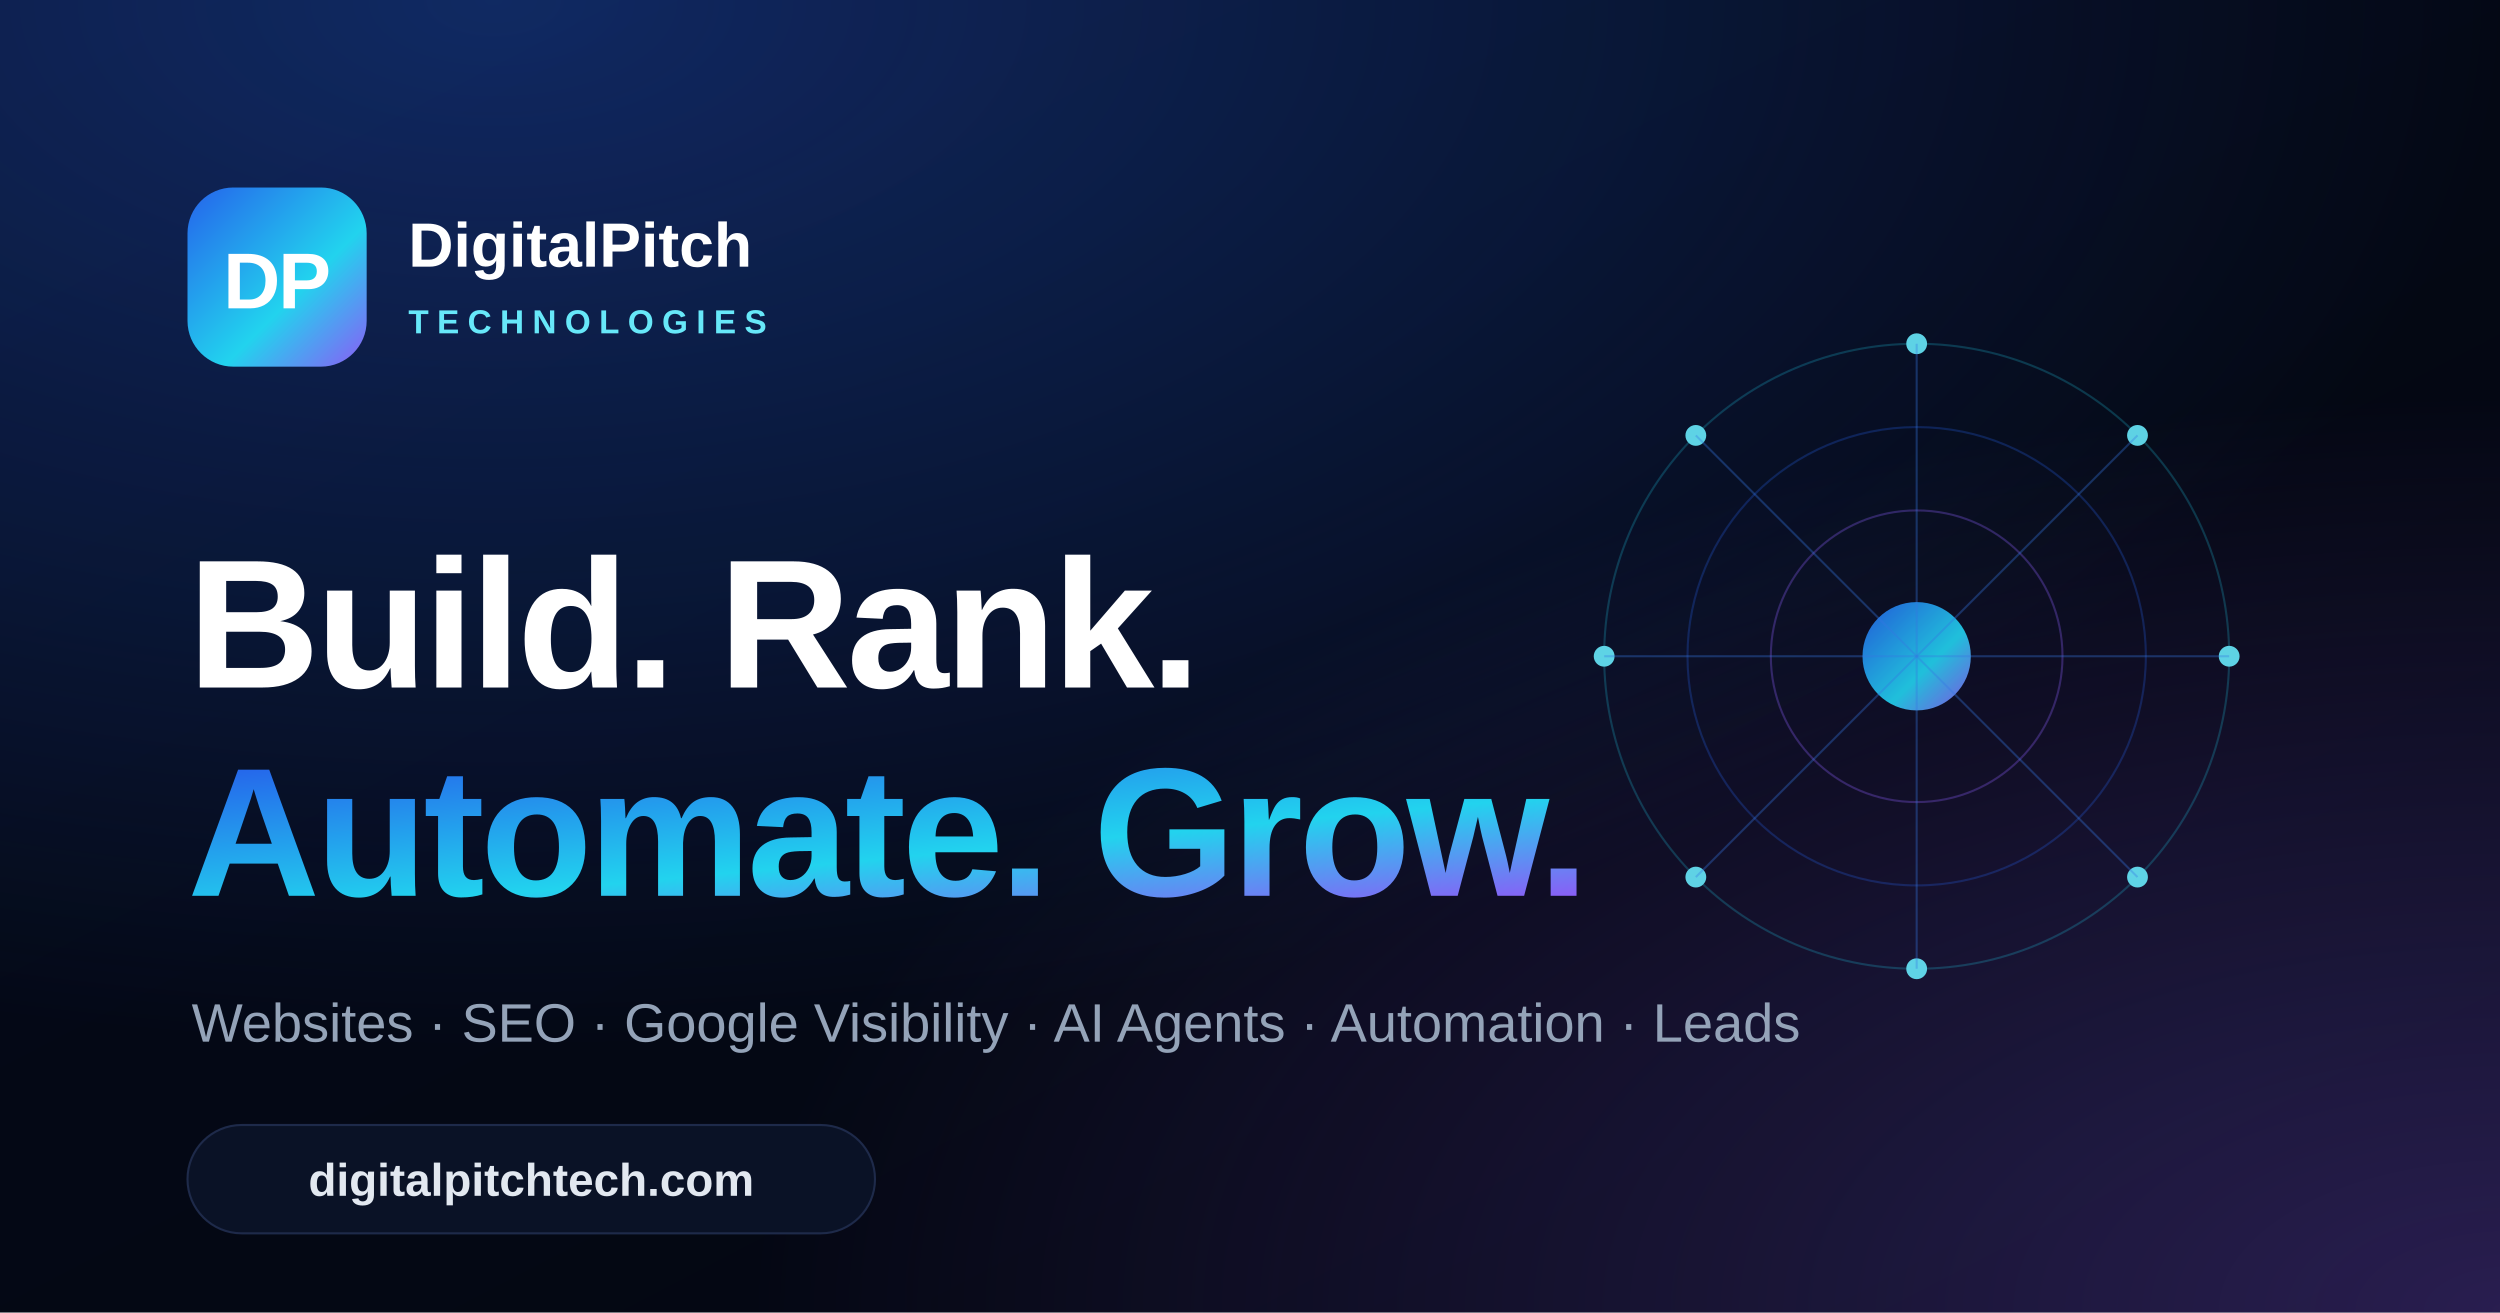
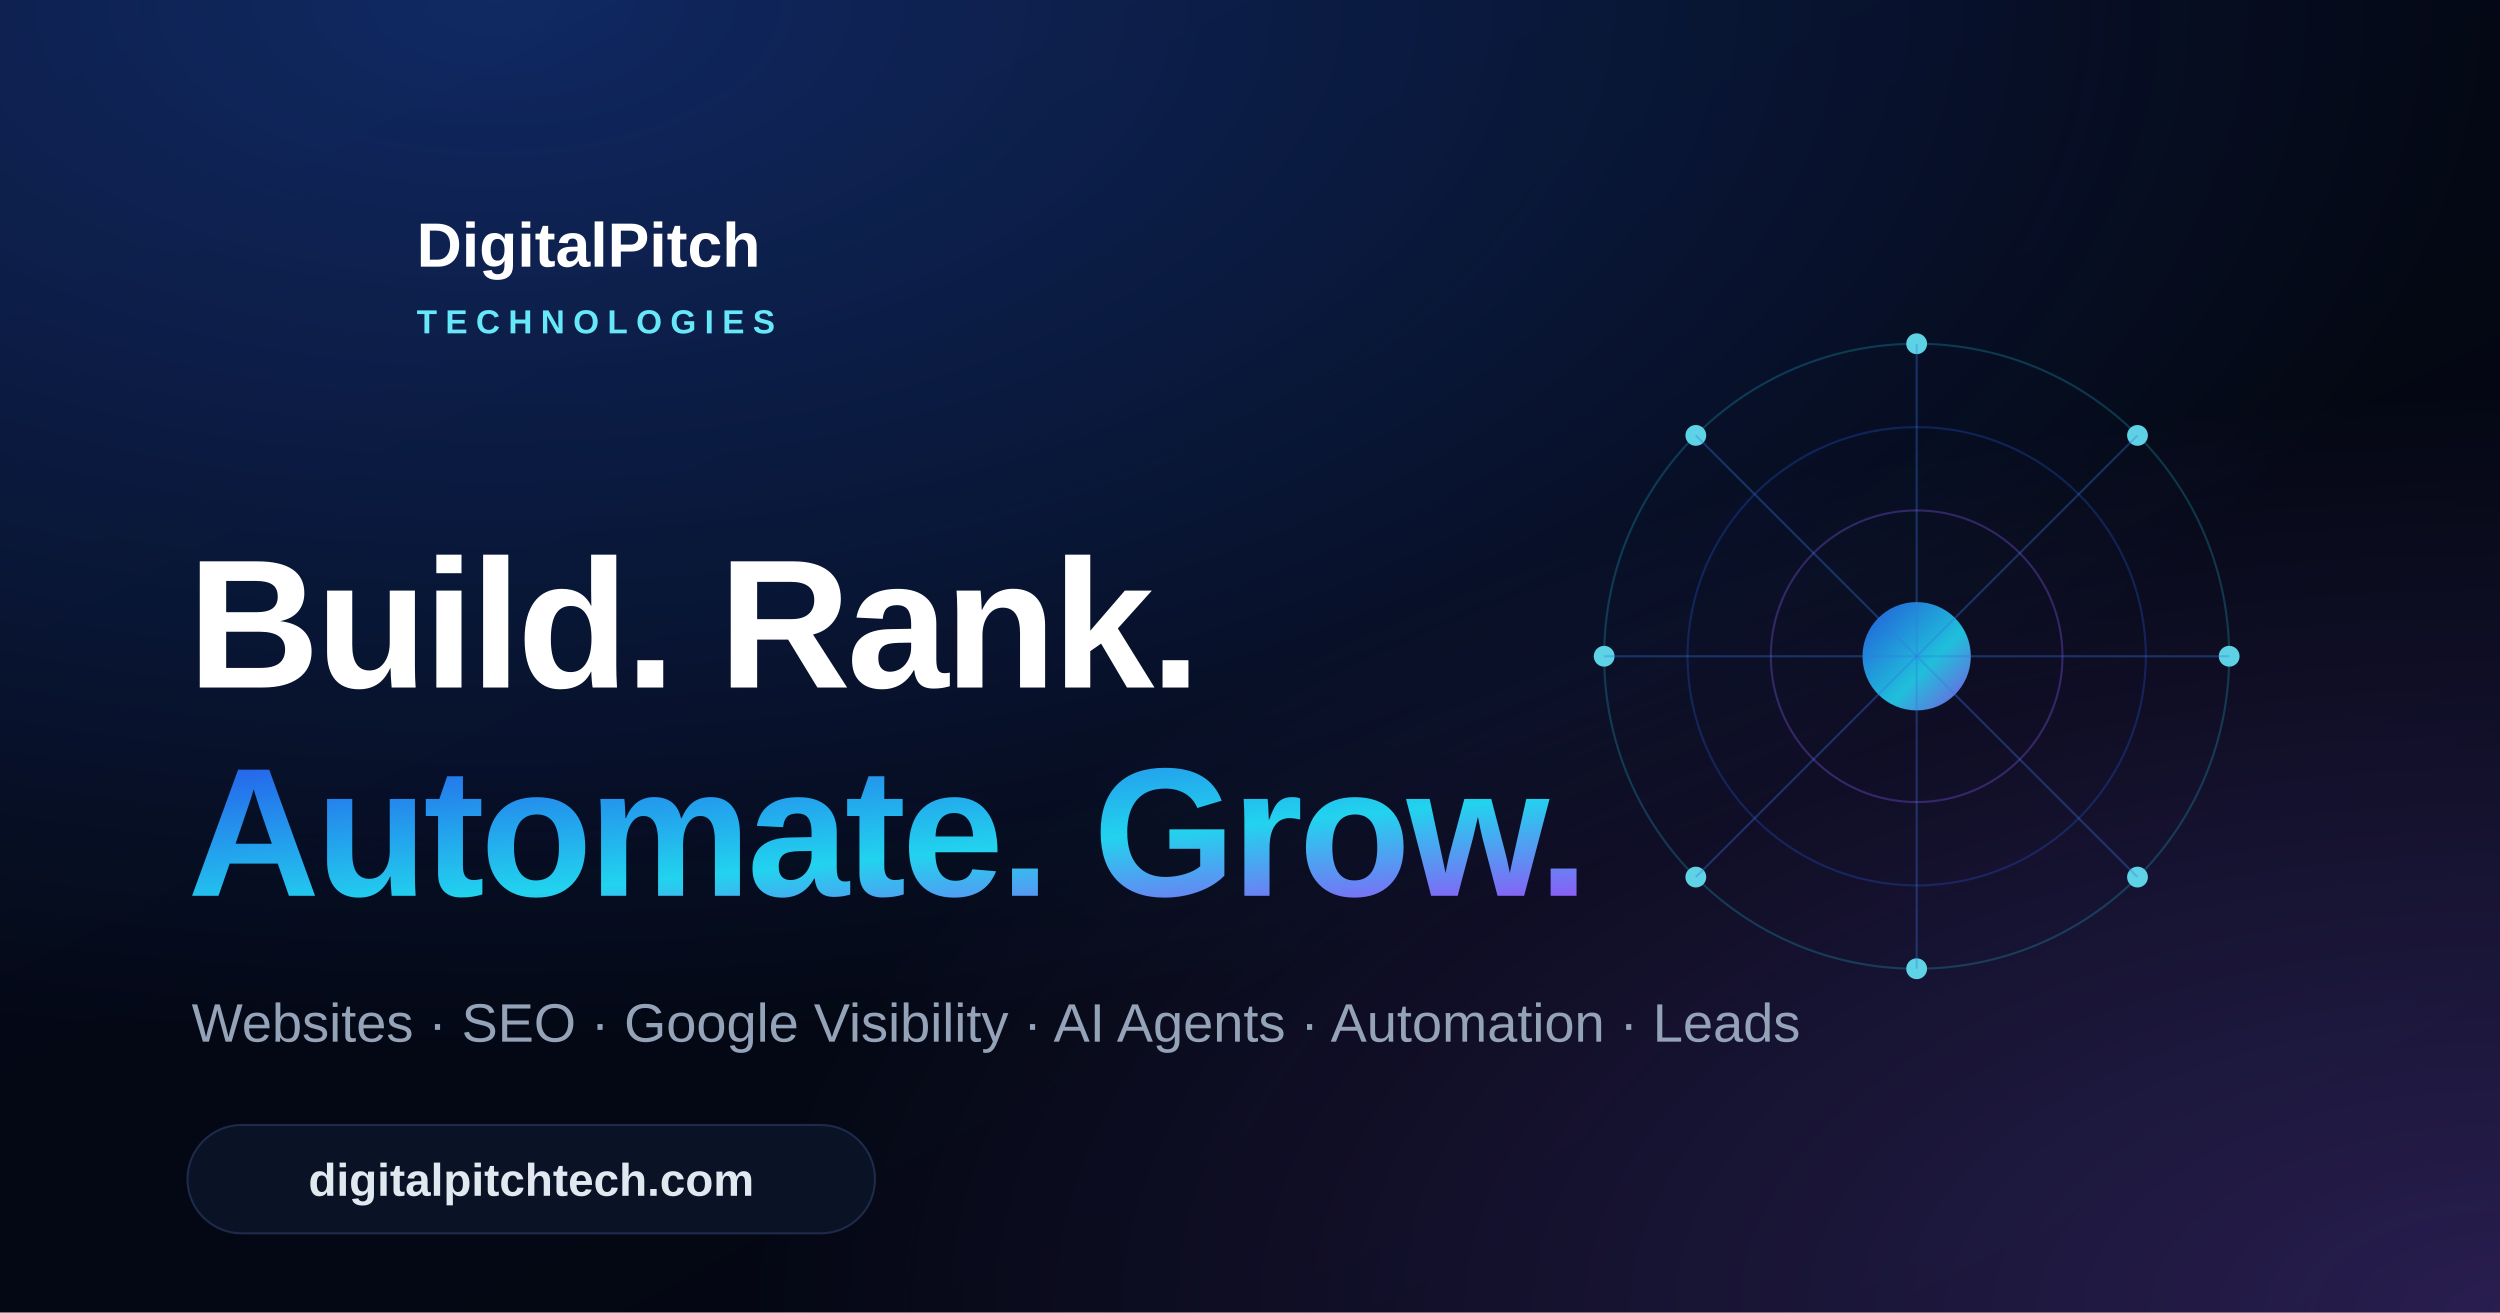
<svg xmlns="http://www.w3.org/2000/svg" width="1200" height="630" viewBox="0 0 1200 630">
  <defs>
    <linearGradient id="bg" x1="0" y1="0" x2="1" y2="1">
      <stop offset="0" stop-color="#050a1a" />
      <stop offset="1" stop-color="#03060f" />
    </linearGradient>
    <linearGradient id="brand" x1="0" y1="0" x2="1" y2="1">
      <stop offset="0" stop-color="#2563eb" />
      <stop offset="0.6" stop-color="#22d3ee" />
      <stop offset="1" stop-color="#8b5cf6" />
    </linearGradient>
    <radialGradient id="glow" cx="20%" cy="0%" r="80%">
      <stop offset="0" stop-color="#2563eb" stop-opacity="0.35" />
      <stop offset="1" stop-color="#2563eb" stop-opacity="0" />
    </radialGradient>
    <radialGradient id="glow2" cx="100%" cy="100%" r="70%">
      <stop offset="0" stop-color="#8b5cf6" stop-opacity="0.28" />
      <stop offset="1" stop-color="#8b5cf6" stop-opacity="0" />
    </radialGradient>
  </defs>
  <rect width="1200" height="630" fill="url(#bg)" />
  <rect width="1200" height="630" fill="url(#glow)" />
  <rect width="1200" height="630" fill="url(#glow2)" />
-   <g transform="translate(90,90)">
-     <rect width="86" height="86" rx="22" fill="url(#brand)" />
-     <text x="43" y="58" font-family="Arial, Helvetica, sans-serif" font-size="38" font-weight="800" text-anchor="middle" fill="#ffffff" letter-spacing="-1">DP</text>
-   </g>
-   <text x="196" y="128" font-family="Arial, Helvetica, sans-serif" font-size="30" font-weight="700" fill="#ffffff">DigitalPitch</text>
-   <text x="196" y="160" font-family="Arial, Helvetica, sans-serif" font-size="16" font-weight="600" fill="#67e8f9" letter-spacing="4">TECHNOLOGIES</text>
+   <text x="200" y="128" font-family="Arial, Helvetica, sans-serif" font-size="30" font-weight="700" fill="#ffffff">DigitalPitch</text>
+   <text x="200" y="160" font-family="Arial, Helvetica, sans-serif" font-size="16" font-weight="600" fill="#67e8f9" letter-spacing="4">TECHNOLOGIES</text>
  <text x="90" y="330" font-family="Arial, Helvetica, sans-serif" font-size="88" font-weight="800" fill="#ffffff" letter-spacing="-2">Build. Rank.</text>
  <text x="90" y="430" font-family="Arial, Helvetica, sans-serif" font-size="88" font-weight="800" fill="url(#brand)" letter-spacing="-2">Automate. Grow.</text>
  <text x="92" y="500" font-family="Arial, Helvetica, sans-serif" font-size="26" font-weight="400" fill="#94a3b8">Websites · SEO · Google Visibility · AI Agents · Automation · Leads</text>
  <g transform="translate(90,540)">
    <rect width="330" height="52" rx="26" fill="#0a1226" stroke="#1e2a4a" />
    <text x="165" y="34" font-family="Arial, Helvetica, sans-serif" font-size="22" font-weight="600" text-anchor="middle" fill="#e2e8f0">digitalpitchtech.com</text>
  </g>
  <g transform="translate(920,315)" opacity="0.9">
    <circle r="150" fill="none" stroke="#22d3ee" stroke-opacity="0.25" stroke-width="1" />
    <circle r="110" fill="none" stroke="#2563eb" stroke-opacity="0.3" stroke-width="1" />
    <circle r="70" fill="none" stroke="#8b5cf6" stroke-opacity="0.35" stroke-width="1" />
    <circle r="26" fill="url(#brand)" />
    <g fill="#67e8f9">
      <circle cx="150" cy="0" r="5" />
      <circle cx="-150" cy="0" r="5" />
      <circle cx="0" cy="150" r="5" />
      <circle cx="0" cy="-150" r="5" />
      <circle cx="106" cy="106" r="5" />
      <circle cx="-106" cy="-106" r="5" />
      <circle cx="106" cy="-106" r="5" />
      <circle cx="-106" cy="106" r="5" />
    </g>
    <g stroke="#3b82f6" stroke-opacity="0.35" stroke-width="1">
      <line x1="0" y1="0" x2="150" y2="0" />
      <line x1="0" y1="0" x2="-150" y2="0" />
      <line x1="0" y1="0" x2="0" y2="150" />
      <line x1="0" y1="0" x2="0" y2="-150" />
      <line x1="0" y1="0" x2="106" y2="106" />
      <line x1="0" y1="0" x2="-106" y2="-106" />
      <line x1="0" y1="0" x2="106" y2="-106" />
      <line x1="0" y1="0" x2="-106" y2="106" />
    </g>
  </g>
</svg>
